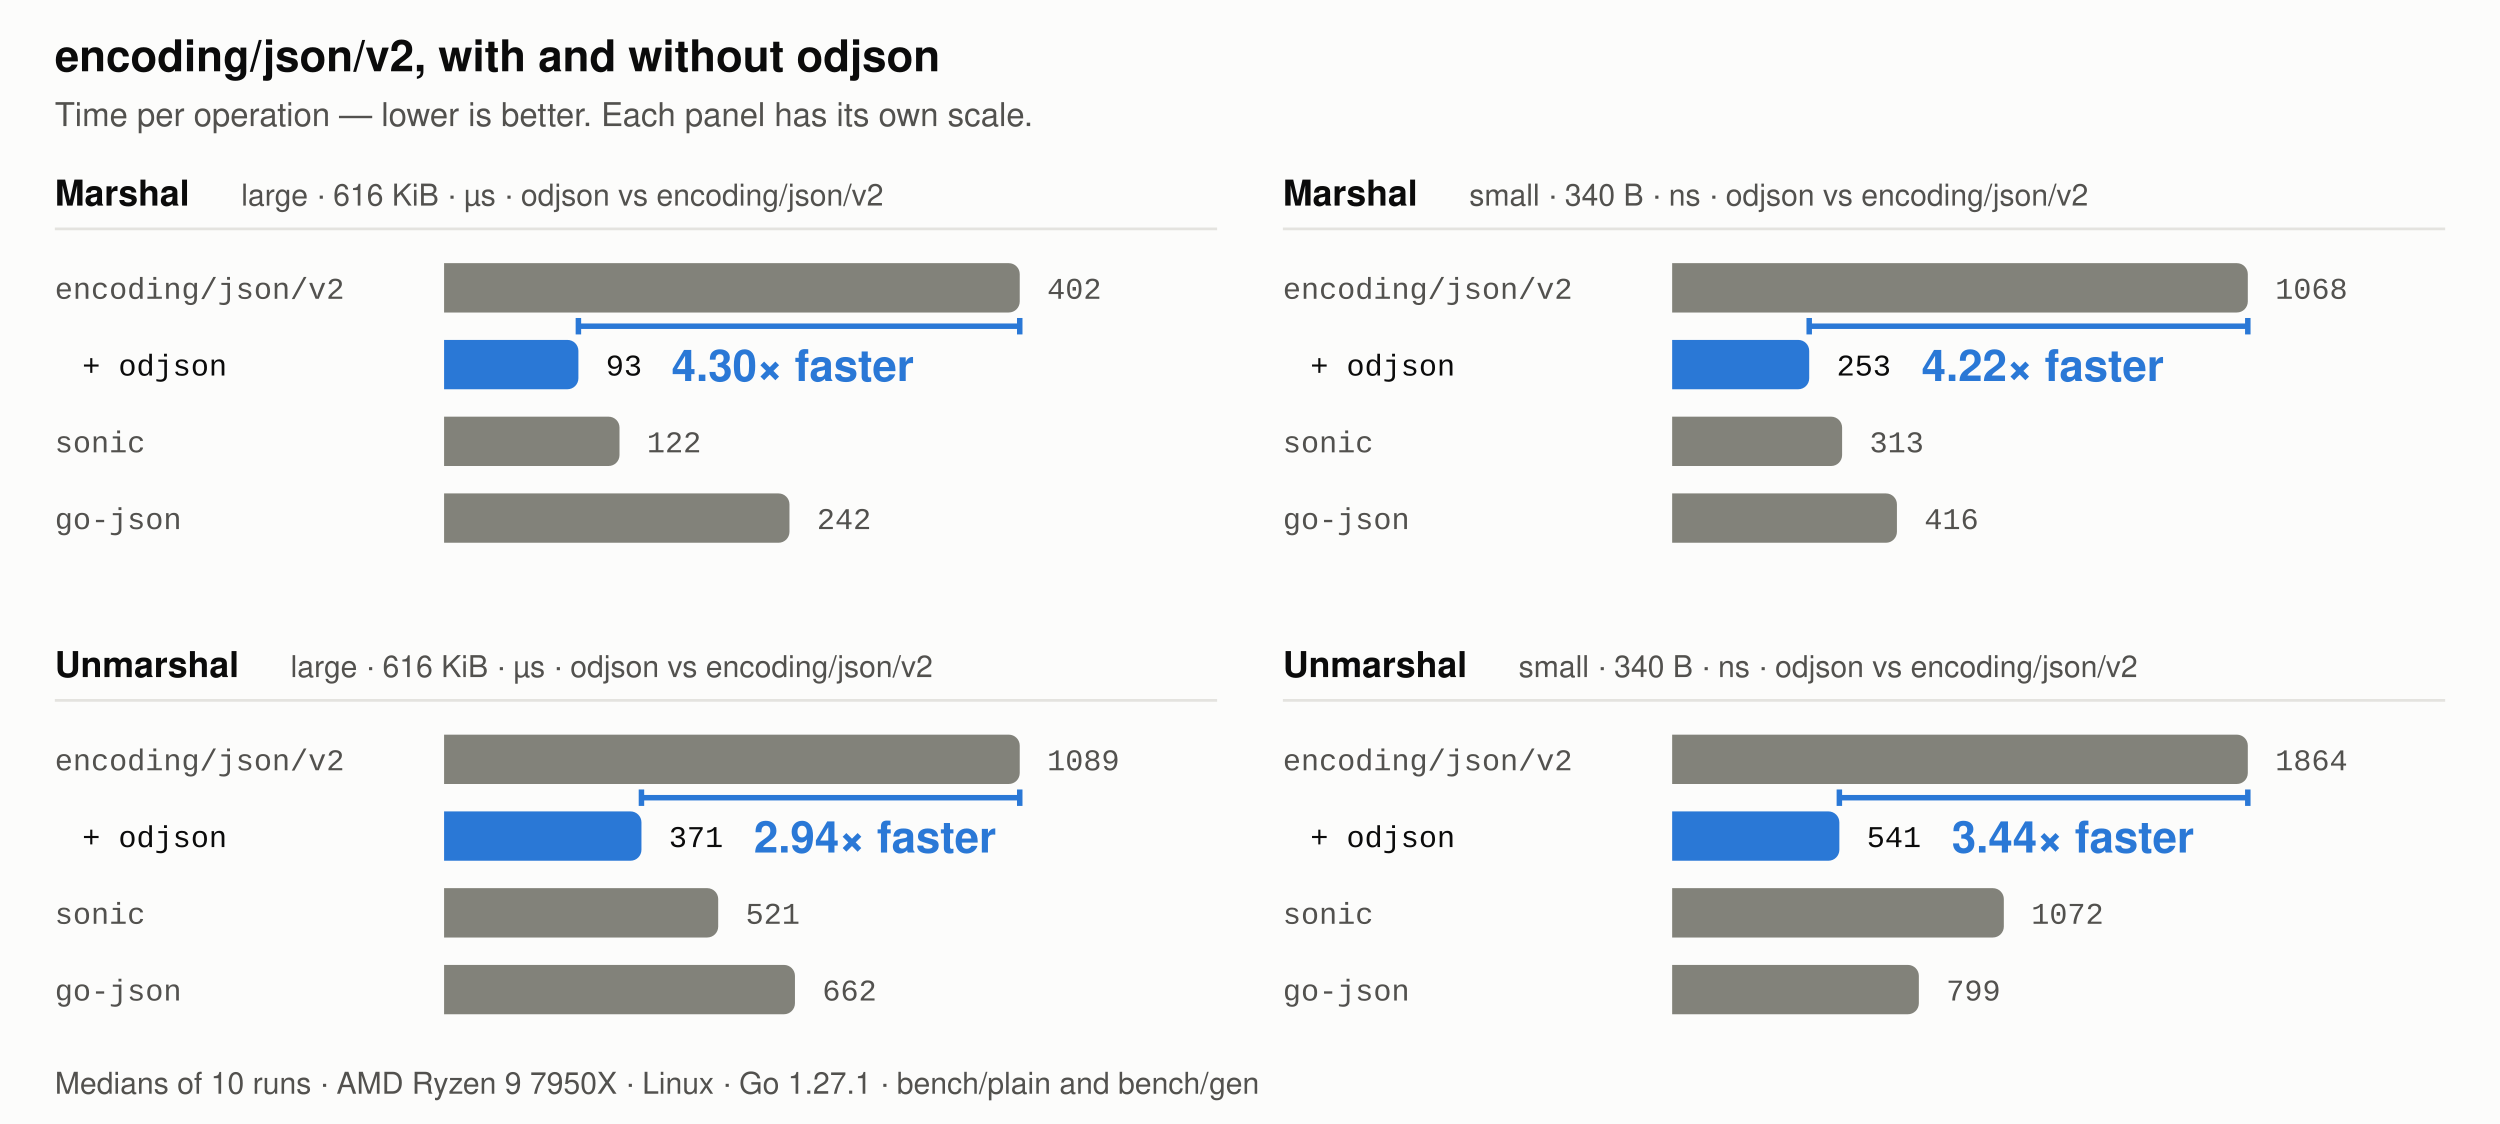
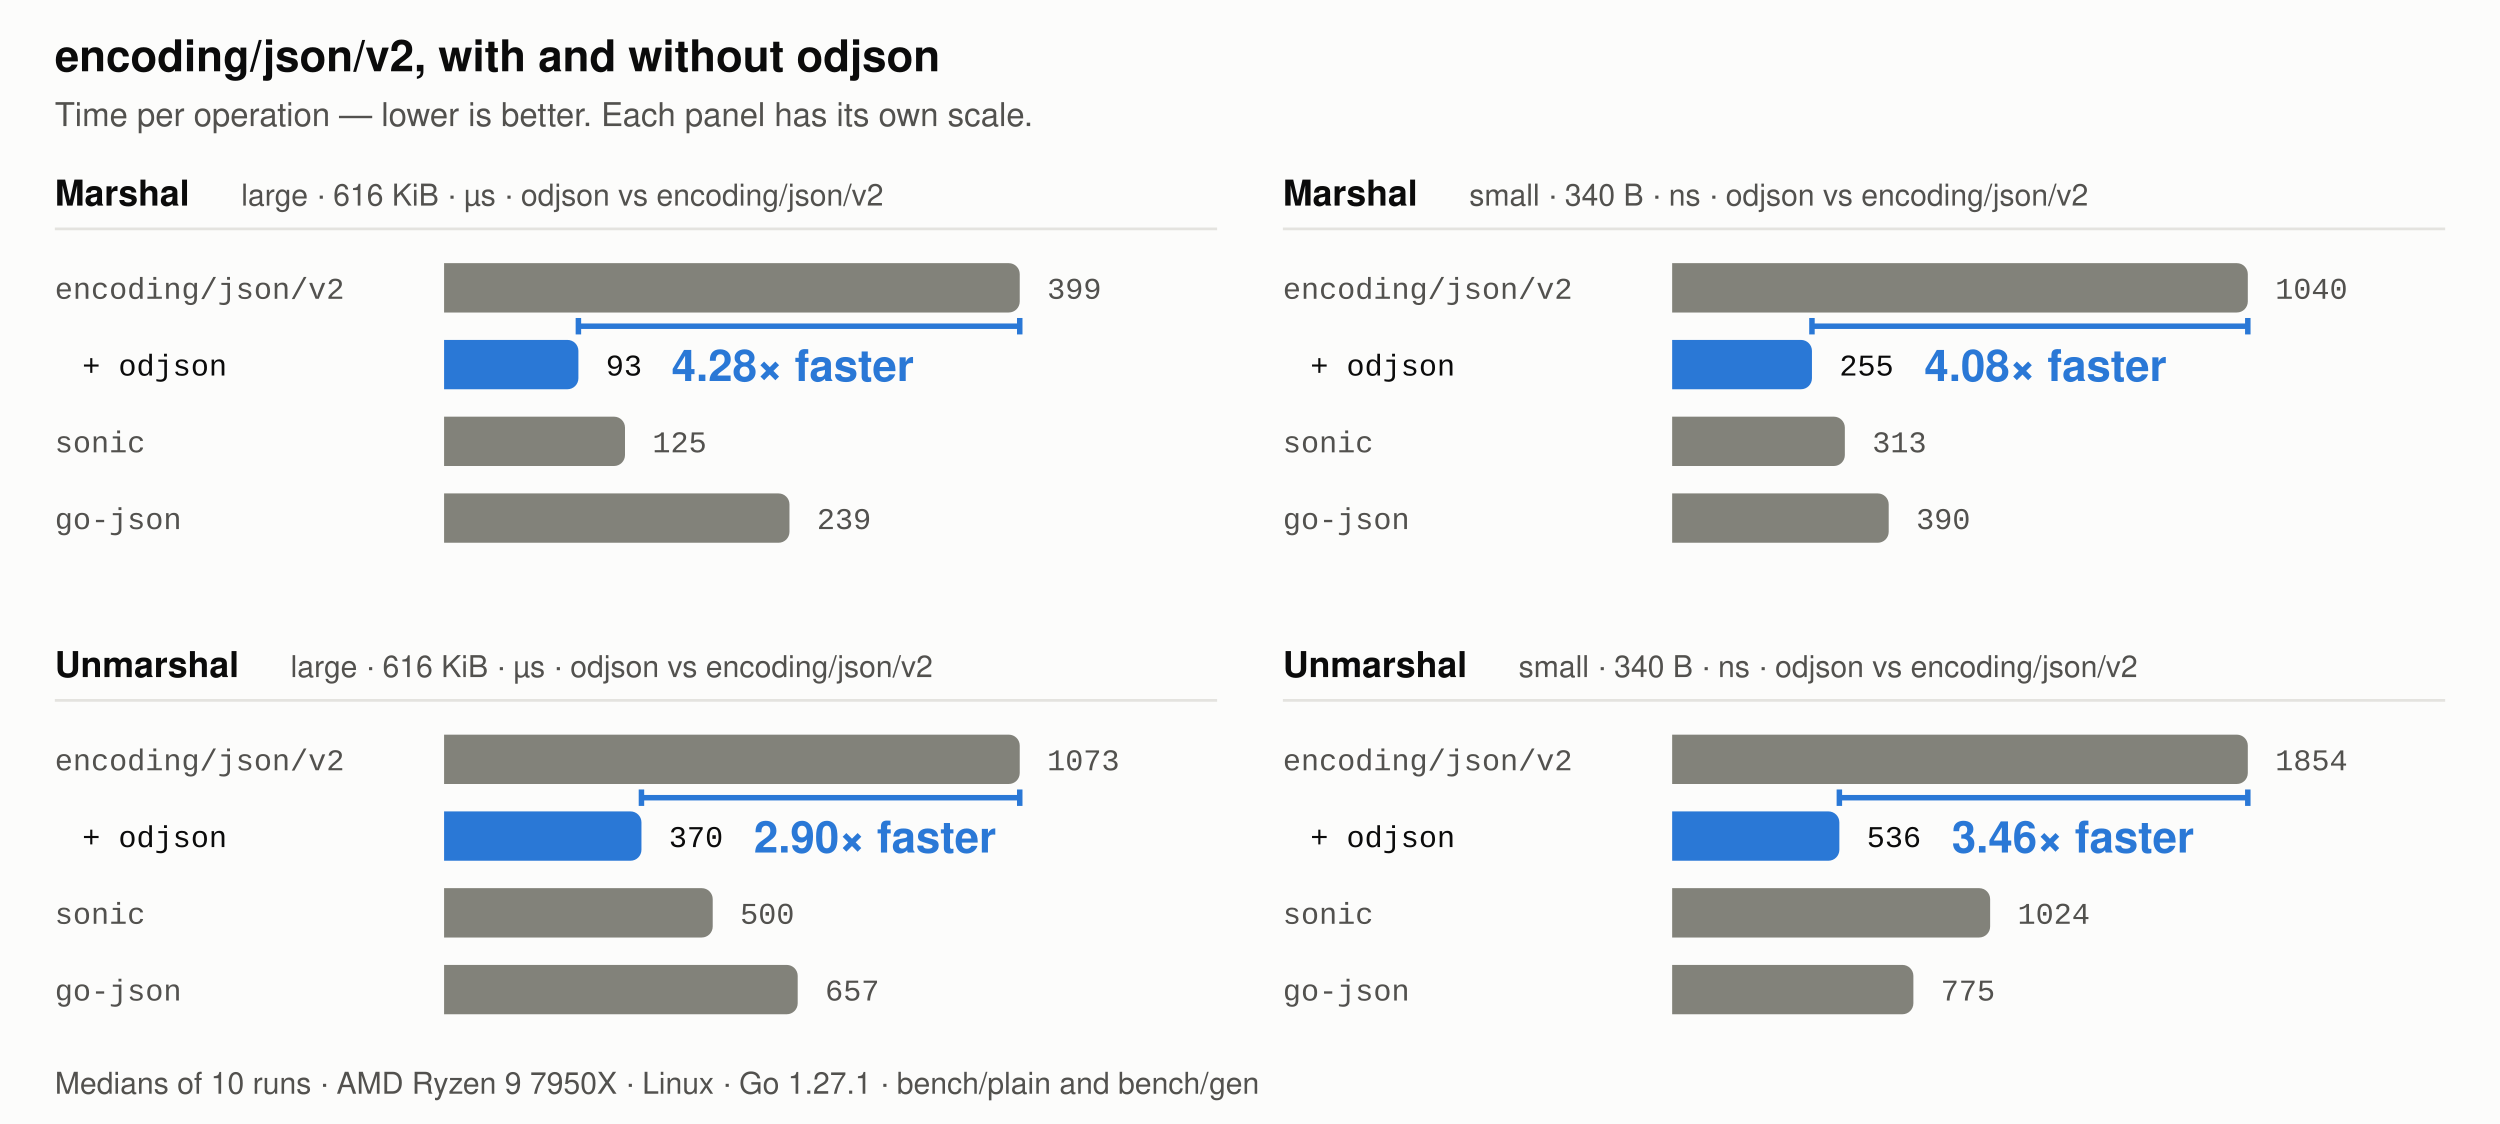
- <svg xmlns="http://www.w3.org/2000/svg" width="912" height="410" viewBox="0 0 912 410" role="img" aria-label="Benchmark comparison, lower is better. Marshal large · 616 KiB: encoding/json/v2 402 µs, + odjson 93 µs, sonic 122 µs, go-json 242 µs. Marshal small · 340 B: encoding/json/v2 1068 ns, + odjson 253 ns, sonic 313 ns, go-json 416 ns. Unmarshal large · 616 KiB: encoding/json/v2 1089 µs, + odjson 371 µs, sonic 521 µs, go-json 662 µs. Unmarshal small · 340 B: encoding/json/v2 1864 ns, + odjson 541 ns, sonic 1072 ns, go-json 799 ns.">
+ <svg xmlns="http://www.w3.org/2000/svg" width="912" height="410" viewBox="0 0 912 410" role="img" aria-label="Benchmark comparison, lower is better. Marshal large · 616 KiB: encoding/json/v2 399 µs, + odjson 93 µs, sonic 125 µs, go-json 239 µs. Marshal small · 340 B: encoding/json/v2 1040 ns, + odjson 255 ns, sonic 313 ns, go-json 390 ns. Unmarshal large · 616 KiB: encoding/json/v2 1073 µs, + odjson 370 µs, sonic 500 µs, go-json 657 µs. Unmarshal small · 340 B: encoding/json/v2 1854 ns, + odjson 536 ns, sonic 1024 ns, go-json 775 ns.">
  <style>
text{font-family:-apple-system,BlinkMacSystemFont,"Segoe UI",Helvetica,Arial,sans-serif}
.mono{font-family:ui-monospace,SFMono-Regular,Menlo,Consolas,"Liberation Mono",monospace}
.t1{fill:#0b0b0b}.t2{fill:#52514e}
</style>
  <rect width="912" height="410" fill="#fcfcfb" />
  <text class="t1" x="20" y="26" font-size="16" font-weight="600">encoding/json/v2, with and without odjson</text>
  <text class="t2" x="20" y="46" font-size="12">Time per operation — lower is better. Each panel has its own scale.</text>
  <text class="t1" x="20" y="75" font-size="13" font-weight="600">Marshal</text>
  <text class="t2" x="88" y="75" font-size="11">large · 616 KiB · µs · odjson vs encoding/json/v2</text>
  <rect x="20" y="83" width="424" height="1" fill="#e4e3df" />
  <text class="mono t2" x="20" y="109" font-size="11">encoding/json/v2</text>
  <path d="M162 96 h206 a4 4 0 0 1 4 4 v10 a4 4 0 0 1 -4 4 h-206 z" fill="#82827a" />
-   <text class="mono t2" x="382" y="109" font-size="11">402</text>
+   <text class="mono t2" x="382" y="109" font-size="11">399</text>
  <text class="mono t1" x="30" y="137" font-size="11">+ odjson</text>
  <path d="M162 124 h45 a4 4 0 0 1 4 4 v10 a4 4 0 0 1 -4 4 h-45 z" fill="#2a78d6" />
  <text class="mono t1" x="221" y="137" font-size="11">93</text>
  <path d="M211 116 v6 m0 -3 H372 m0 -3 v6" stroke="#2a78d6" stroke-width="2" fill="none" />
-   <text x="245" y="139" font-size="16" font-weight="700" fill="#2a78d6">4.30× faster</text>
+   <text x="245" y="139" font-size="16" font-weight="700" fill="#2a78d6">4.28× faster</text>
  <text class="mono t2" x="20" y="165" font-size="11">sonic</text>
-   <path d="M162 152 h60 a4 4 0 0 1 4 4 v10 a4 4 0 0 1 -4 4 h-60 z" fill="#82827a" />
-   <text class="mono t2" x="236" y="165" font-size="11">122</text>
+   <path d="M162 152 h62 a4 4 0 0 1 4 4 v10 a4 4 0 0 1 -4 4 h-62 z" fill="#82827a" />
+   <text class="mono t2" x="238" y="165" font-size="11">125</text>
  <text class="mono t2" x="20" y="193" font-size="11">go-json</text>
  <path d="M162 180 h122 a4 4 0 0 1 4 4 v10 a4 4 0 0 1 -4 4 h-122 z" fill="#82827a" />
-   <text class="mono t2" x="298" y="193" font-size="11">242</text>
+   <text class="mono t2" x="298" y="193" font-size="11">239</text>
  <text class="t1" x="468" y="75" font-size="13" font-weight="600">Marshal</text>
  <text class="t2" x="536" y="75" font-size="11">small · 340 B · ns · odjson vs encoding/json/v2</text>
  <rect x="468" y="83" width="424" height="1" fill="#e4e3df" />
  <text class="mono t2" x="468" y="109" font-size="11">encoding/json/v2</text>
  <path d="M610 96 h206 a4 4 0 0 1 4 4 v10 a4 4 0 0 1 -4 4 h-206 z" fill="#82827a" />
-   <text class="mono t2" x="830" y="109" font-size="11">1068</text>
+   <text class="mono t2" x="830" y="109" font-size="11">1040</text>
  <text class="mono t1" x="478" y="137" font-size="11">+ odjson</text>
-   <path d="M610 124 h46 a4 4 0 0 1 4 4 v10 a4 4 0 0 1 -4 4 h-46 z" fill="#2a78d6" />
-   <text class="mono t1" x="670" y="137" font-size="11">253</text>
-   <path d="M660 116 v6 m0 -3 H820 m0 -3 v6" stroke="#2a78d6" stroke-width="2" fill="none" />
-   <text x="701" y="139" font-size="16" font-weight="700" fill="#2a78d6">4.22× faster</text>
+   <path d="M610 124 h47 a4 4 0 0 1 4 4 v10 a4 4 0 0 1 -4 4 h-47 z" fill="#2a78d6" />
+   <text class="mono t1" x="671" y="137" font-size="11">255</text>
+   <path d="M661 116 v6 m0 -3 H820 m0 -3 v6" stroke="#2a78d6" stroke-width="2" fill="none" />
+   <text x="702" y="139" font-size="16" font-weight="700" fill="#2a78d6">4.08× faster</text>
  <text class="mono t2" x="468" y="165" font-size="11">sonic</text>
-   <path d="M610 152 h58 a4 4 0 0 1 4 4 v10 a4 4 0 0 1 -4 4 h-58 z" fill="#82827a" />
-   <text class="mono t2" x="682" y="165" font-size="11">313</text>
+   <path d="M610 152 h59 a4 4 0 0 1 4 4 v10 a4 4 0 0 1 -4 4 h-59 z" fill="#82827a" />
+   <text class="mono t2" x="683" y="165" font-size="11">313</text>
  <text class="mono t2" x="468" y="193" font-size="11">go-json</text>
-   <path d="M610 180 h78 a4 4 0 0 1 4 4 v10 a4 4 0 0 1 -4 4 h-78 z" fill="#82827a" />
-   <text class="mono t2" x="702" y="193" font-size="11">416</text>
+   <path d="M610 180 h75 a4 4 0 0 1 4 4 v10 a4 4 0 0 1 -4 4 h-75 z" fill="#82827a" />
+   <text class="mono t2" x="699" y="193" font-size="11">390</text>
  <text class="t1" x="20" y="247" font-size="13" font-weight="600">Unmarshal</text>
  <text class="t2" x="106" y="247" font-size="11">large · 616 KiB · µs · odjson vs encoding/json/v2</text>
  <rect x="20" y="255" width="424" height="1" fill="#e4e3df" />
  <text class="mono t2" x="20" y="281" font-size="11">encoding/json/v2</text>
  <path d="M162 268 h206 a4 4 0 0 1 4 4 v10 a4 4 0 0 1 -4 4 h-206 z" fill="#82827a" />
-   <text class="mono t2" x="382" y="281" font-size="11">1089</text>
+   <text class="mono t2" x="382" y="281" font-size="11">1073</text>
  <text class="mono t1" x="30" y="309" font-size="11">+ odjson</text>
  <path d="M162 296 h68 a4 4 0 0 1 4 4 v10 a4 4 0 0 1 -4 4 h-68 z" fill="#2a78d6" />
-   <text class="mono t1" x="244" y="309" font-size="11">371</text>
+   <text class="mono t1" x="244" y="309" font-size="11">370</text>
  <path d="M234 288 v6 m0 -3 H372 m0 -3 v6" stroke="#2a78d6" stroke-width="2" fill="none" />
-   <text x="275" y="311" font-size="16" font-weight="700" fill="#2a78d6">2.94× faster</text>
+   <text x="275" y="311" font-size="16" font-weight="700" fill="#2a78d6">2.90× faster</text>
  <text class="mono t2" x="20" y="337" font-size="11">sonic</text>
-   <path d="M162 324 h96 a4 4 0 0 1 4 4 v10 a4 4 0 0 1 -4 4 h-96 z" fill="#82827a" />
-   <text class="mono t2" x="272" y="337" font-size="11">521</text>
+   <path d="M162 324 h94 a4 4 0 0 1 4 4 v10 a4 4 0 0 1 -4 4 h-94 z" fill="#82827a" />
+   <text class="mono t2" x="270" y="337" font-size="11">500</text>
  <text class="mono t2" x="20" y="365" font-size="11">go-json</text>
-   <path d="M162 352 h124 a4 4 0 0 1 4 4 v10 a4 4 0 0 1 -4 4 h-124 z" fill="#82827a" />
-   <text class="mono t2" x="300" y="365" font-size="11">662</text>
+   <path d="M162 352 h125 a4 4 0 0 1 4 4 v10 a4 4 0 0 1 -4 4 h-125 z" fill="#82827a" />
+   <text class="mono t2" x="301" y="365" font-size="11">657</text>
  <text class="t1" x="468" y="247" font-size="13" font-weight="600">Unmarshal</text>
  <text class="t2" x="554" y="247" font-size="11">small · 340 B · ns · odjson vs encoding/json/v2</text>
  <rect x="468" y="255" width="424" height="1" fill="#e4e3df" />
  <text class="mono t2" x="468" y="281" font-size="11">encoding/json/v2</text>
  <path d="M610 268 h206 a4 4 0 0 1 4 4 v10 a4 4 0 0 1 -4 4 h-206 z" fill="#82827a" />
-   <text class="mono t2" x="830" y="281" font-size="11">1864</text>
+   <text class="mono t2" x="830" y="281" font-size="11">1854</text>
  <text class="mono t1" x="478" y="309" font-size="11">+ odjson</text>
  <path d="M610 296 h57 a4 4 0 0 1 4 4 v10 a4 4 0 0 1 -4 4 h-57 z" fill="#2a78d6" />
-   <text class="mono t1" x="681" y="309" font-size="11">541</text>
+   <text class="mono t1" x="681" y="309" font-size="11">536</text>
  <path d="M671 288 v6 m0 -3 H820 m0 -3 v6" stroke="#2a78d6" stroke-width="2" fill="none" />
-   <text x="712" y="311" font-size="16" font-weight="700" fill="#2a78d6">3.44× faster</text>
+   <text x="712" y="311" font-size="16" font-weight="700" fill="#2a78d6">3.46× faster</text>
  <text class="mono t2" x="468" y="337" font-size="11">sonic</text>
-   <path d="M610 324 h117 a4 4 0 0 1 4 4 v10 a4 4 0 0 1 -4 4 h-117 z" fill="#82827a" />
-   <text class="mono t2" x="741" y="337" font-size="11">1072</text>
+   <path d="M610 324 h112 a4 4 0 0 1 4 4 v10 a4 4 0 0 1 -4 4 h-112 z" fill="#82827a" />
+   <text class="mono t2" x="736" y="337" font-size="11">1024</text>
  <text class="mono t2" x="468" y="365" font-size="11">go-json</text>
-   <path d="M610 352 h86 a4 4 0 0 1 4 4 v10 a4 4 0 0 1 -4 4 h-86 z" fill="#82827a" />
-   <text class="mono t2" x="710" y="365" font-size="11">799</text>
+   <path d="M610 352 h84 a4 4 0 0 1 4 4 v10 a4 4 0 0 1 -4 4 h-84 z" fill="#82827a" />
+   <text class="mono t2" x="708" y="365" font-size="11">775</text>
  <text class="t2" x="20" y="399" font-size="11">Medians of 10 runs · AMD Ryzen 9 7950X · Linux · Go 1.27.1 · bench/plain and bench/gen</text>
</svg>
